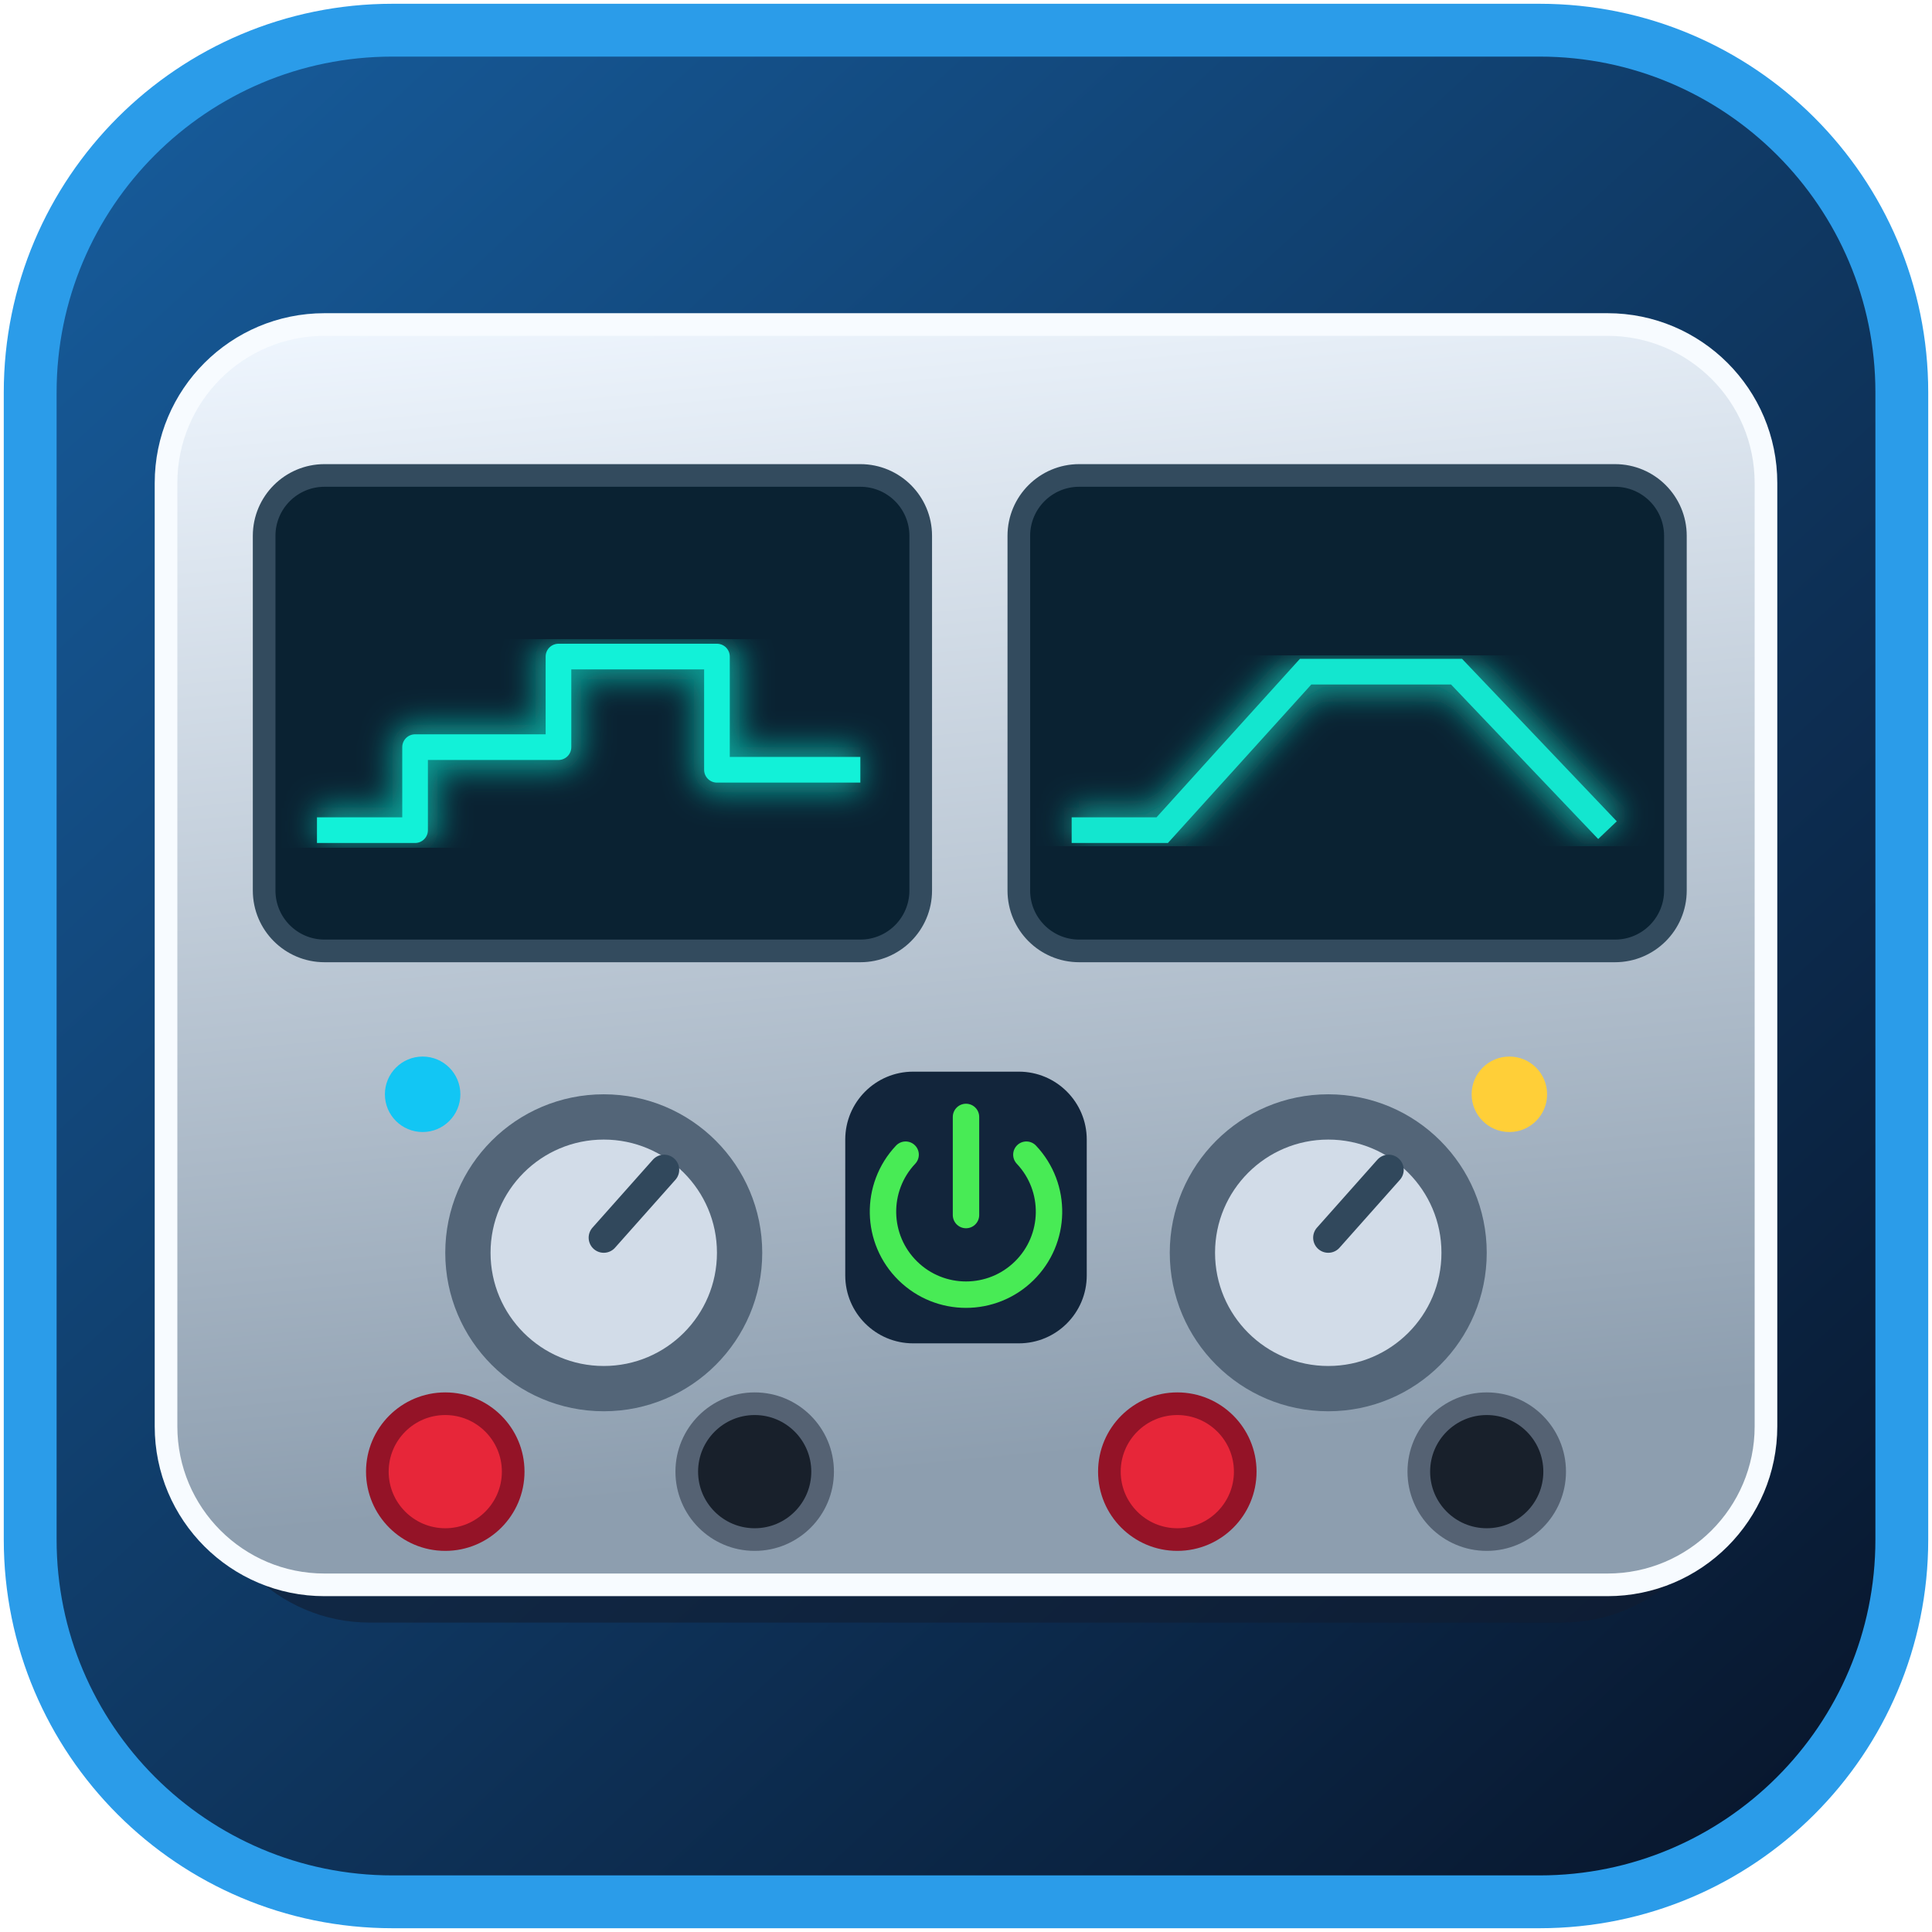
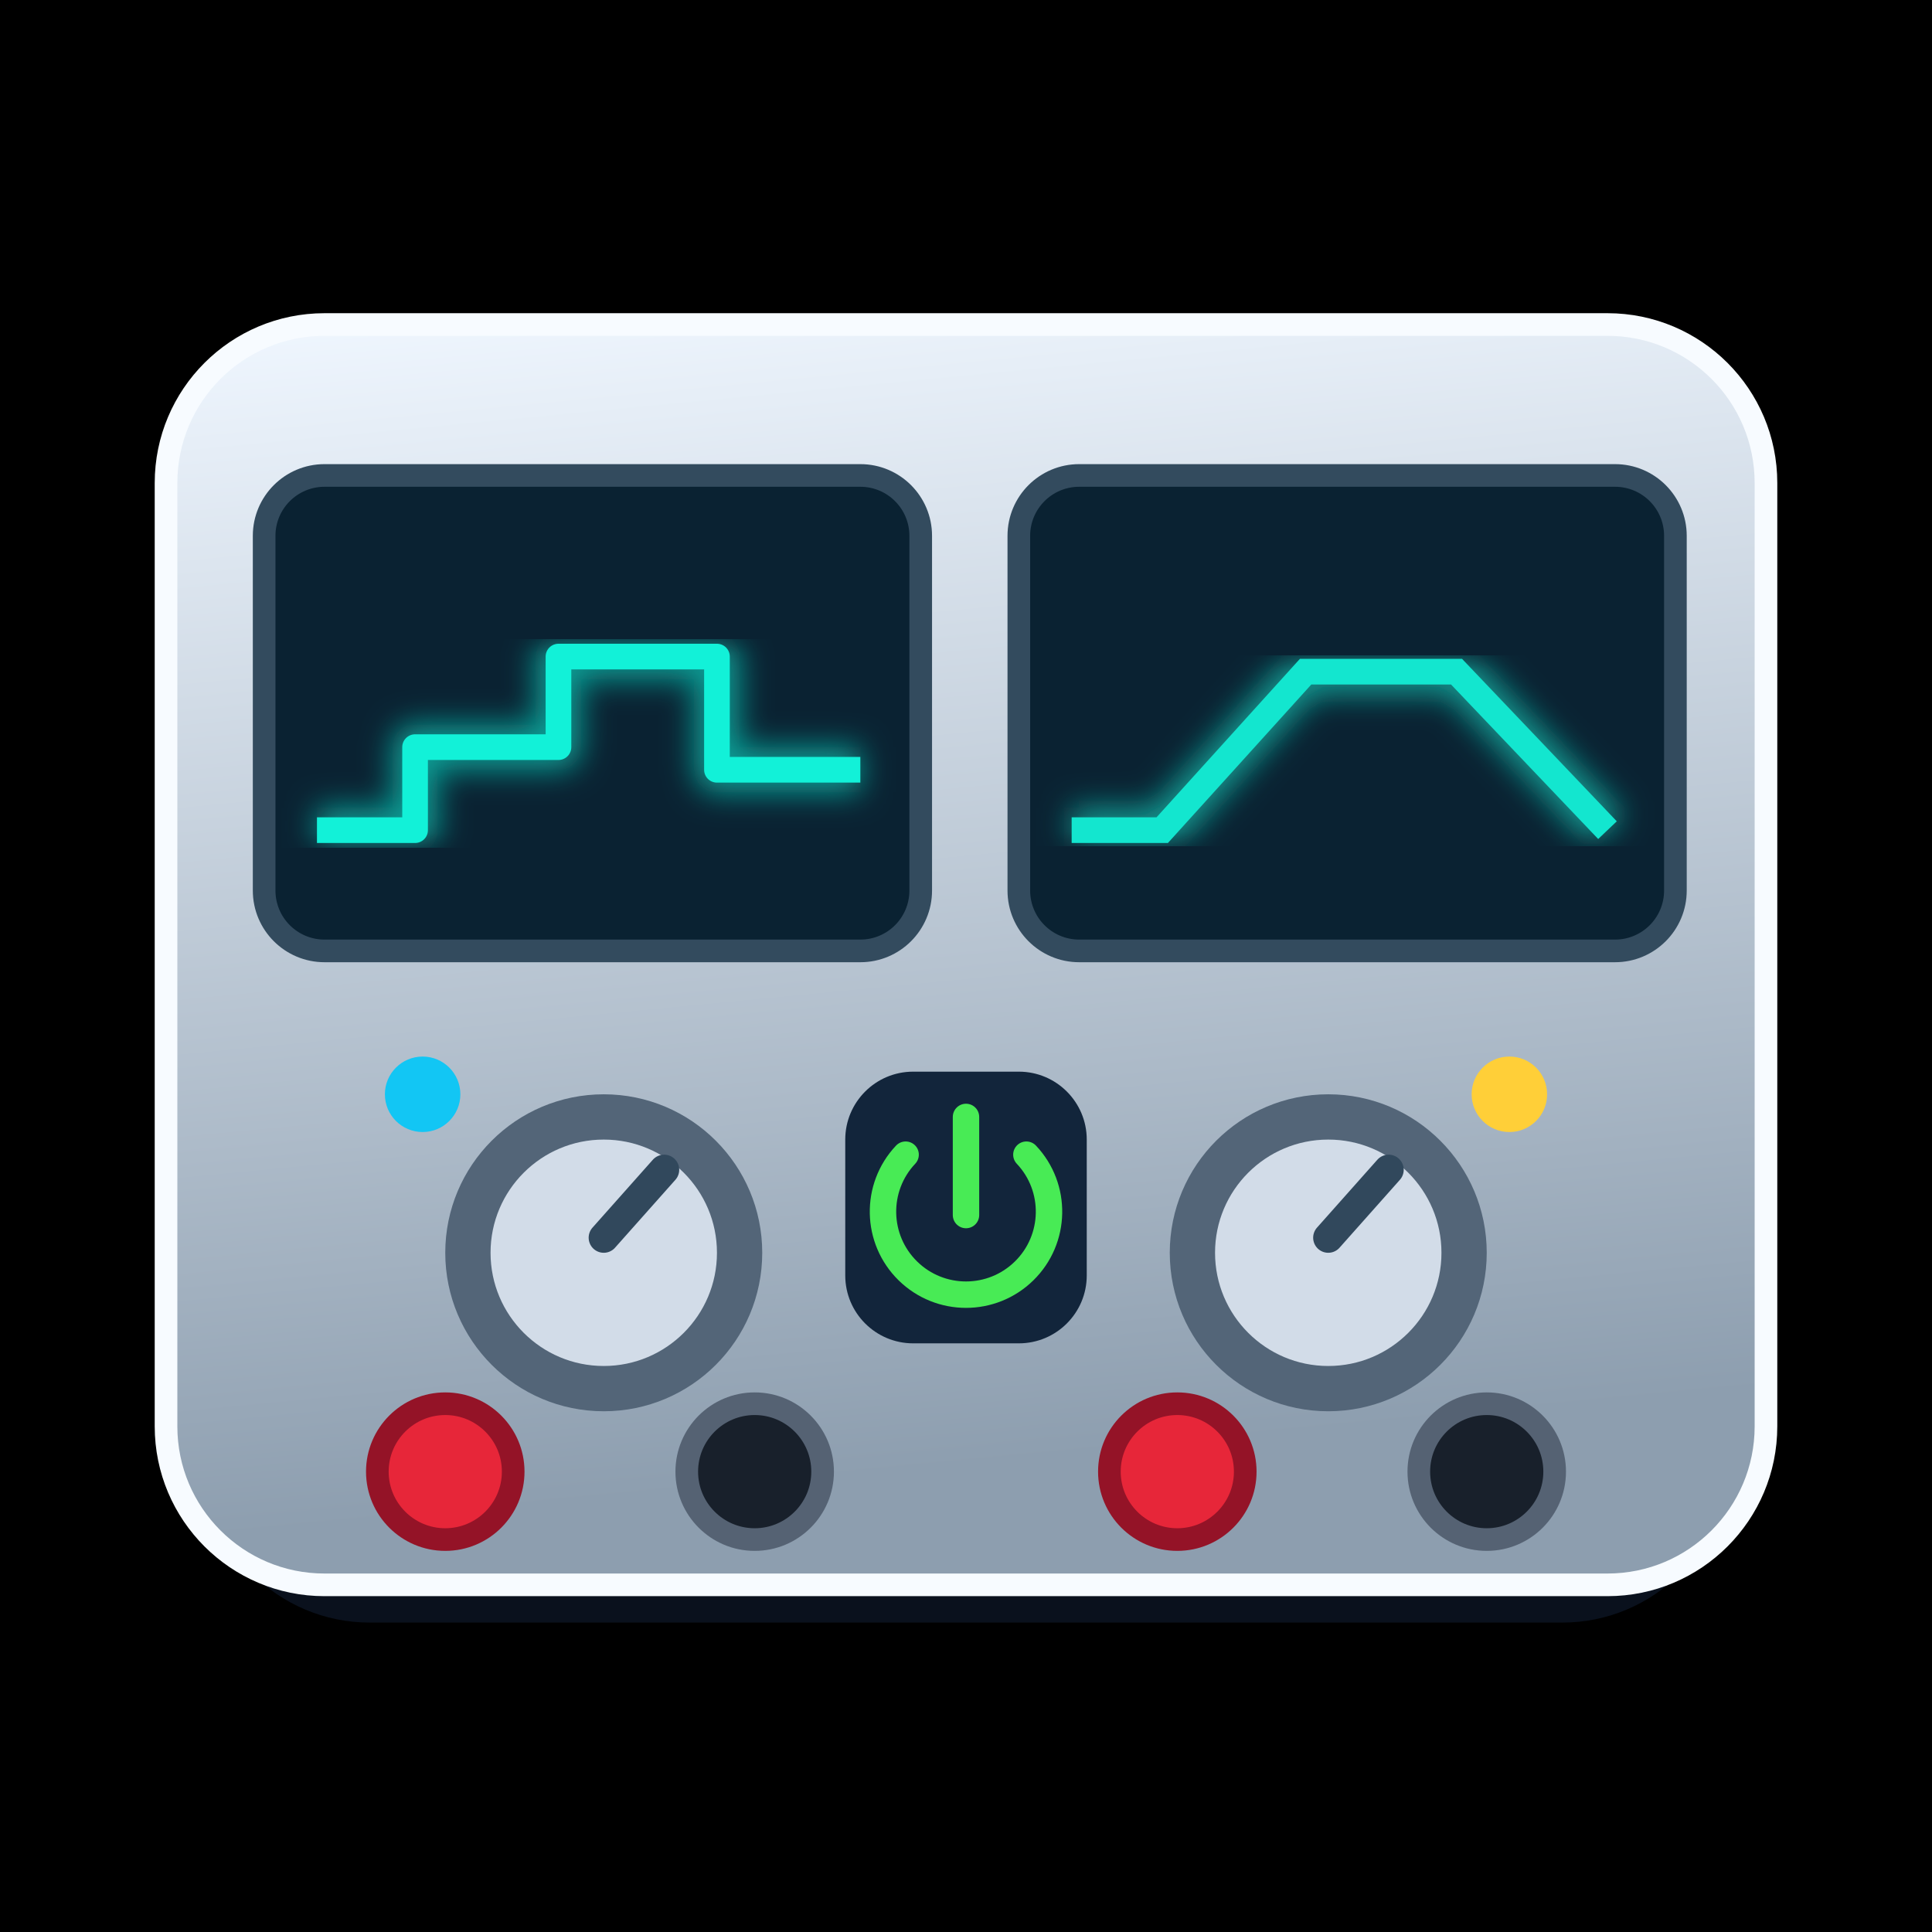
<svg xmlns="http://www.w3.org/2000/svg" viewBox="0 0 256 256" role="img" aria-label="Dual-channel bench power supply">
  <defs>
-     <linearGradient id="bg" x2=".92" y2="1">
-       <stop stop-color="#175e9f" />
-       <stop offset="1" stop-color="#08162c" />
-     </linearGradient>
    <linearGradient id="front" x2=".12" y2="1">
      <stop stop-color="#f0f7ff" />
      <stop offset=".95" stop-color="#8d9eaf" />
    </linearGradient>
    <filter id="soft">
      <feGaussianBlur stdDeviation="2" />
    </filter>
  </defs>
-   <rect x="4" y="4" width="248" height="248" rx="48" fill="url(#bg)" stroke="#2b9ce9" stroke-width="7" />
+   <rect x="0" y="0" width="256" height="256" fill="#000000" />
  <rect x="27" y="51" width="202" height="164" rx="22" fill="#101c31" opacity=".6" />
  <rect x="22" y="43" width="212" height="167" rx="21" fill="url(#front)" stroke="#f7fbff" stroke-width="3" />
  <rect x="35" y="63" width="87" height="63" rx="8" fill="#0a2232" stroke="#334b5e" stroke-width="3" />
  <rect x="135" y="63" width="87" height="63" rx="8" fill="#0a2232" stroke="#334b5e" stroke-width="3" />
  <path d="M42 110 H55 V99 H74 V87 H95 V102 H114" stroke="#10edd5" stroke-width="6" stroke-linejoin="round" fill="none" opacity=".6" filter="url(#soft)" />
  <path d="M42 110 H55 V99 H74 V87 H95 V102 H114" stroke="#12f1d8" stroke-width="3.4" stroke-linejoin="round" fill="none" />
  <path d="M142 110 H154 L173 89 H193 L213 110" stroke="#13e6cf" stroke-width="6" fill="none" opacity=".6" filter="url(#soft)" />
  <path d="M142 110 H154 L173 89 H193 L213 110" stroke="#13e6cf" stroke-width="3.4" fill="none" />
  <circle cx="56" cy="145" r="5" fill="#12c6f4" />
  <circle cx="200" cy="145" r="5" fill="#ffcf38" />
  <circle cx="80" cy="166" r="18" fill="#d2dce8" stroke="#536578" stroke-width="6" />
  <circle cx="176" cy="166" r="18" fill="#d2dce8" stroke="#536578" stroke-width="6" />
  <path d="M80 164 l8 -9 M176 164 l8 -9" stroke="#31485c" stroke-width="4" stroke-linecap="round" />
  <rect x="112" y="142" width="32" height="36" rx="9" fill="#12253b" />
  <path d="M128 148 v13 M120 153 a11 11 0 1 0 16 0" fill="none" stroke="#48eb55" stroke-width="3.5" stroke-linecap="round" />
  <circle cx="59" cy="195" r="9" fill="#e72639" stroke="#941327" stroke-width="3" />
  <circle cx="100" cy="195" r="9" fill="#18202b" stroke="#556273" stroke-width="3" />
  <circle cx="156" cy="195" r="9" fill="#e72639" stroke="#941327" stroke-width="3" />
  <circle cx="197" cy="195" r="9" fill="#18202b" stroke="#556273" stroke-width="3" />
</svg>
